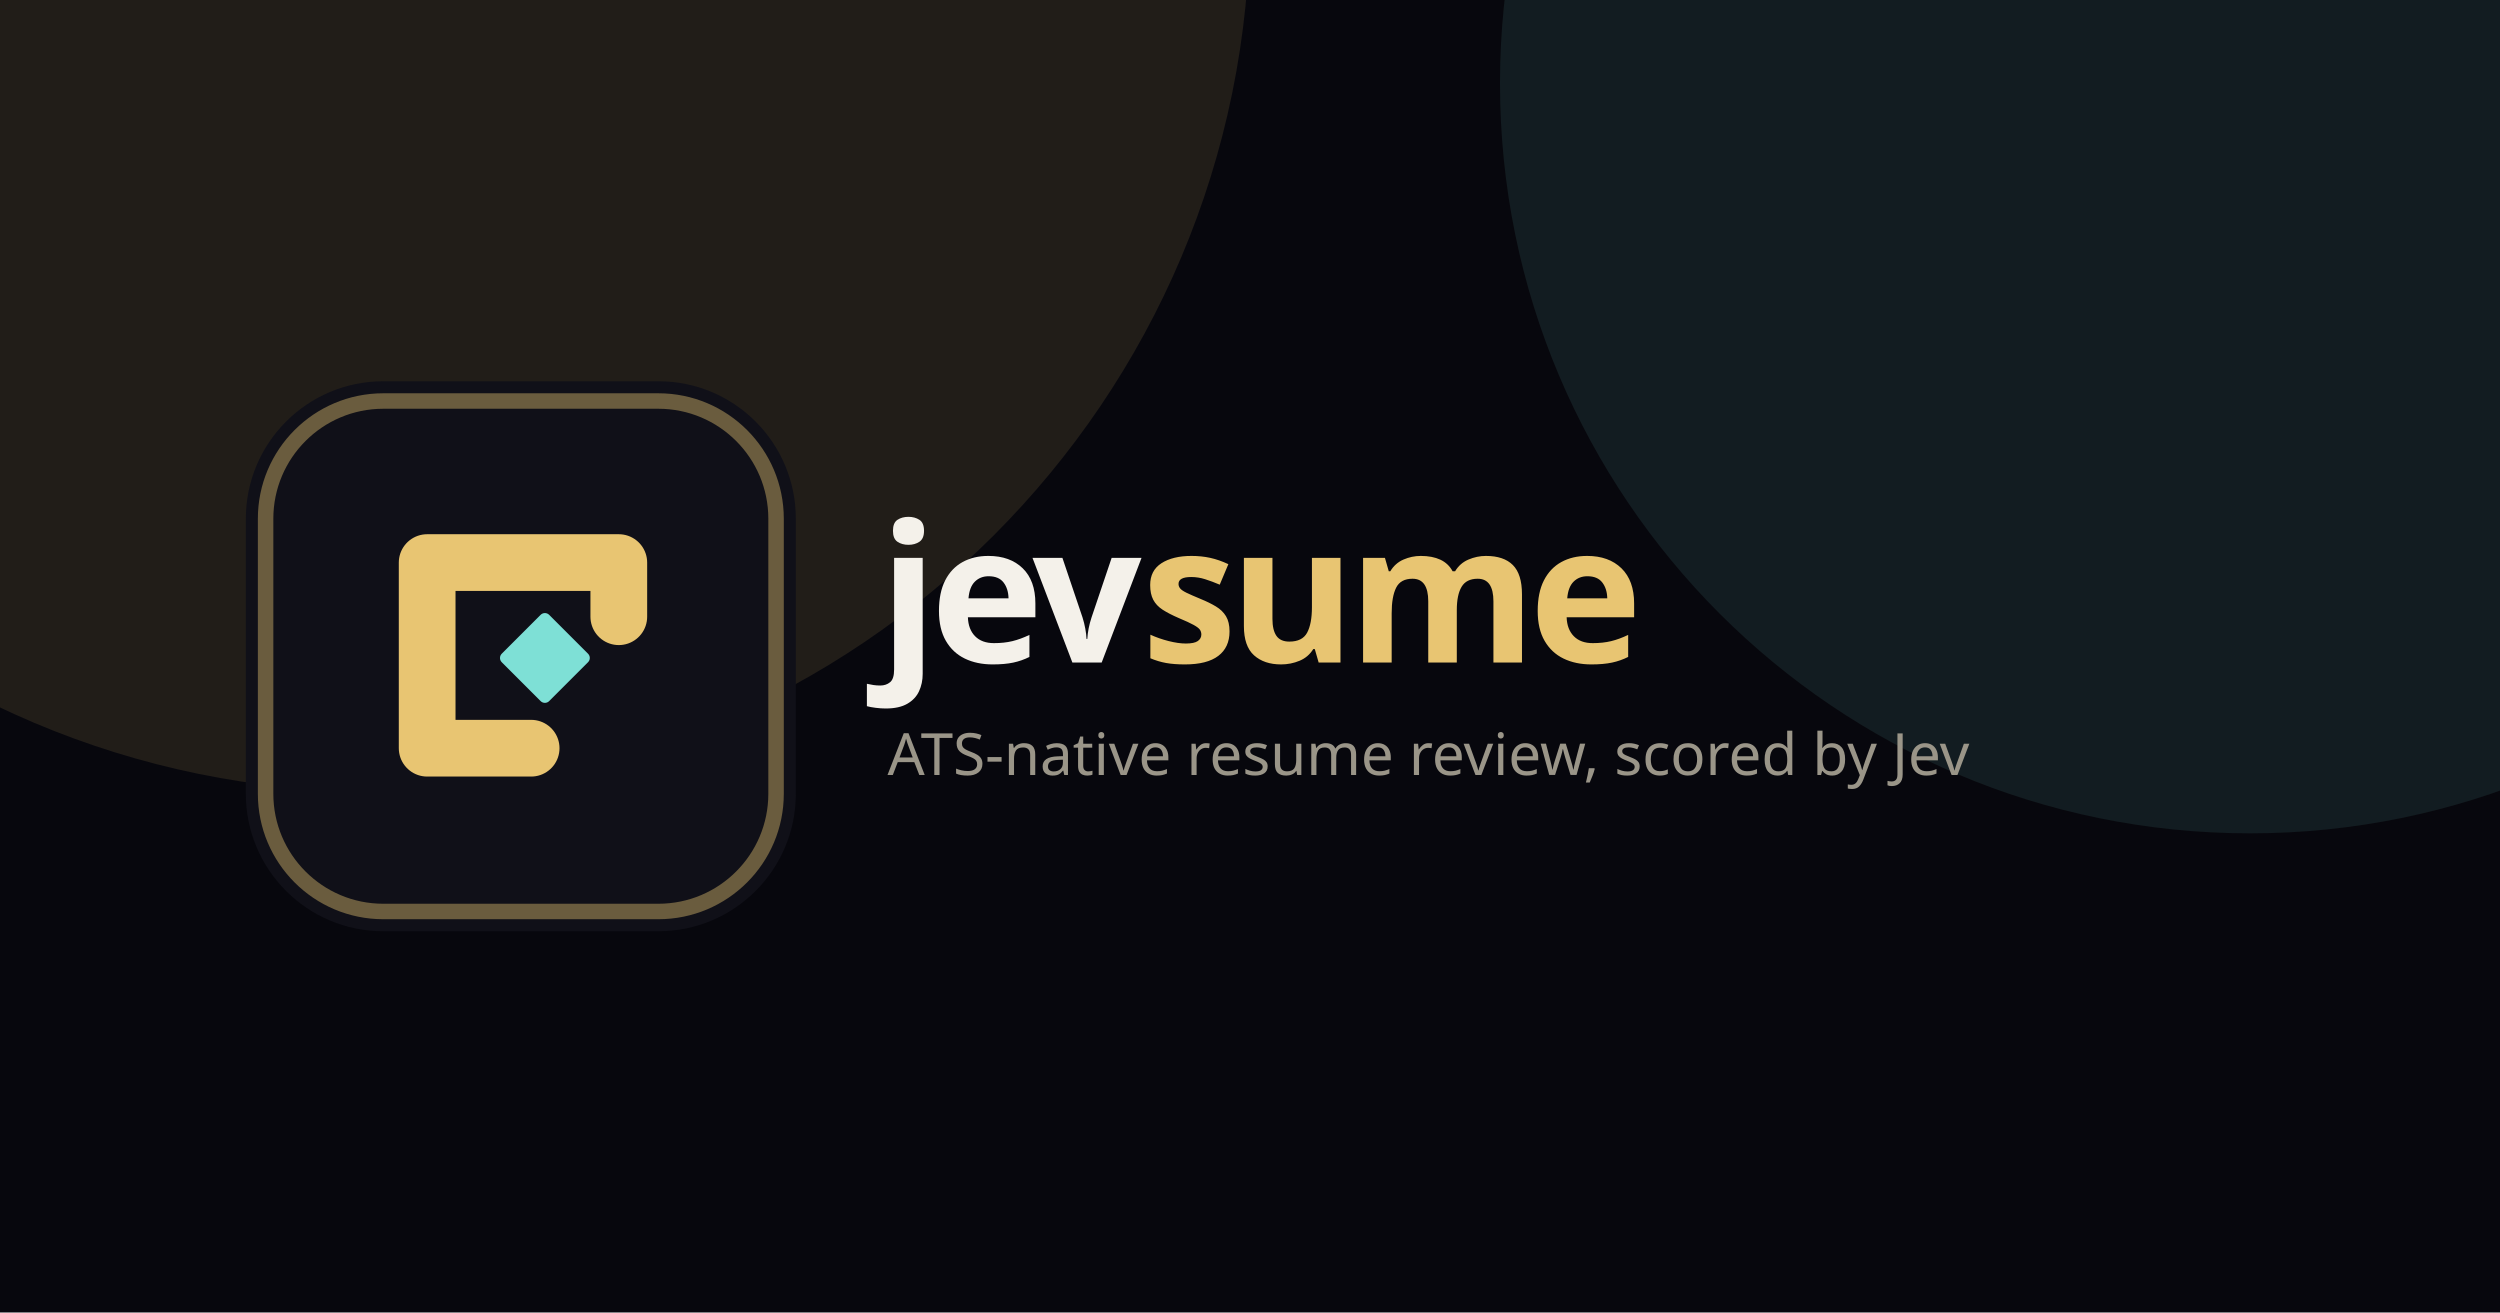
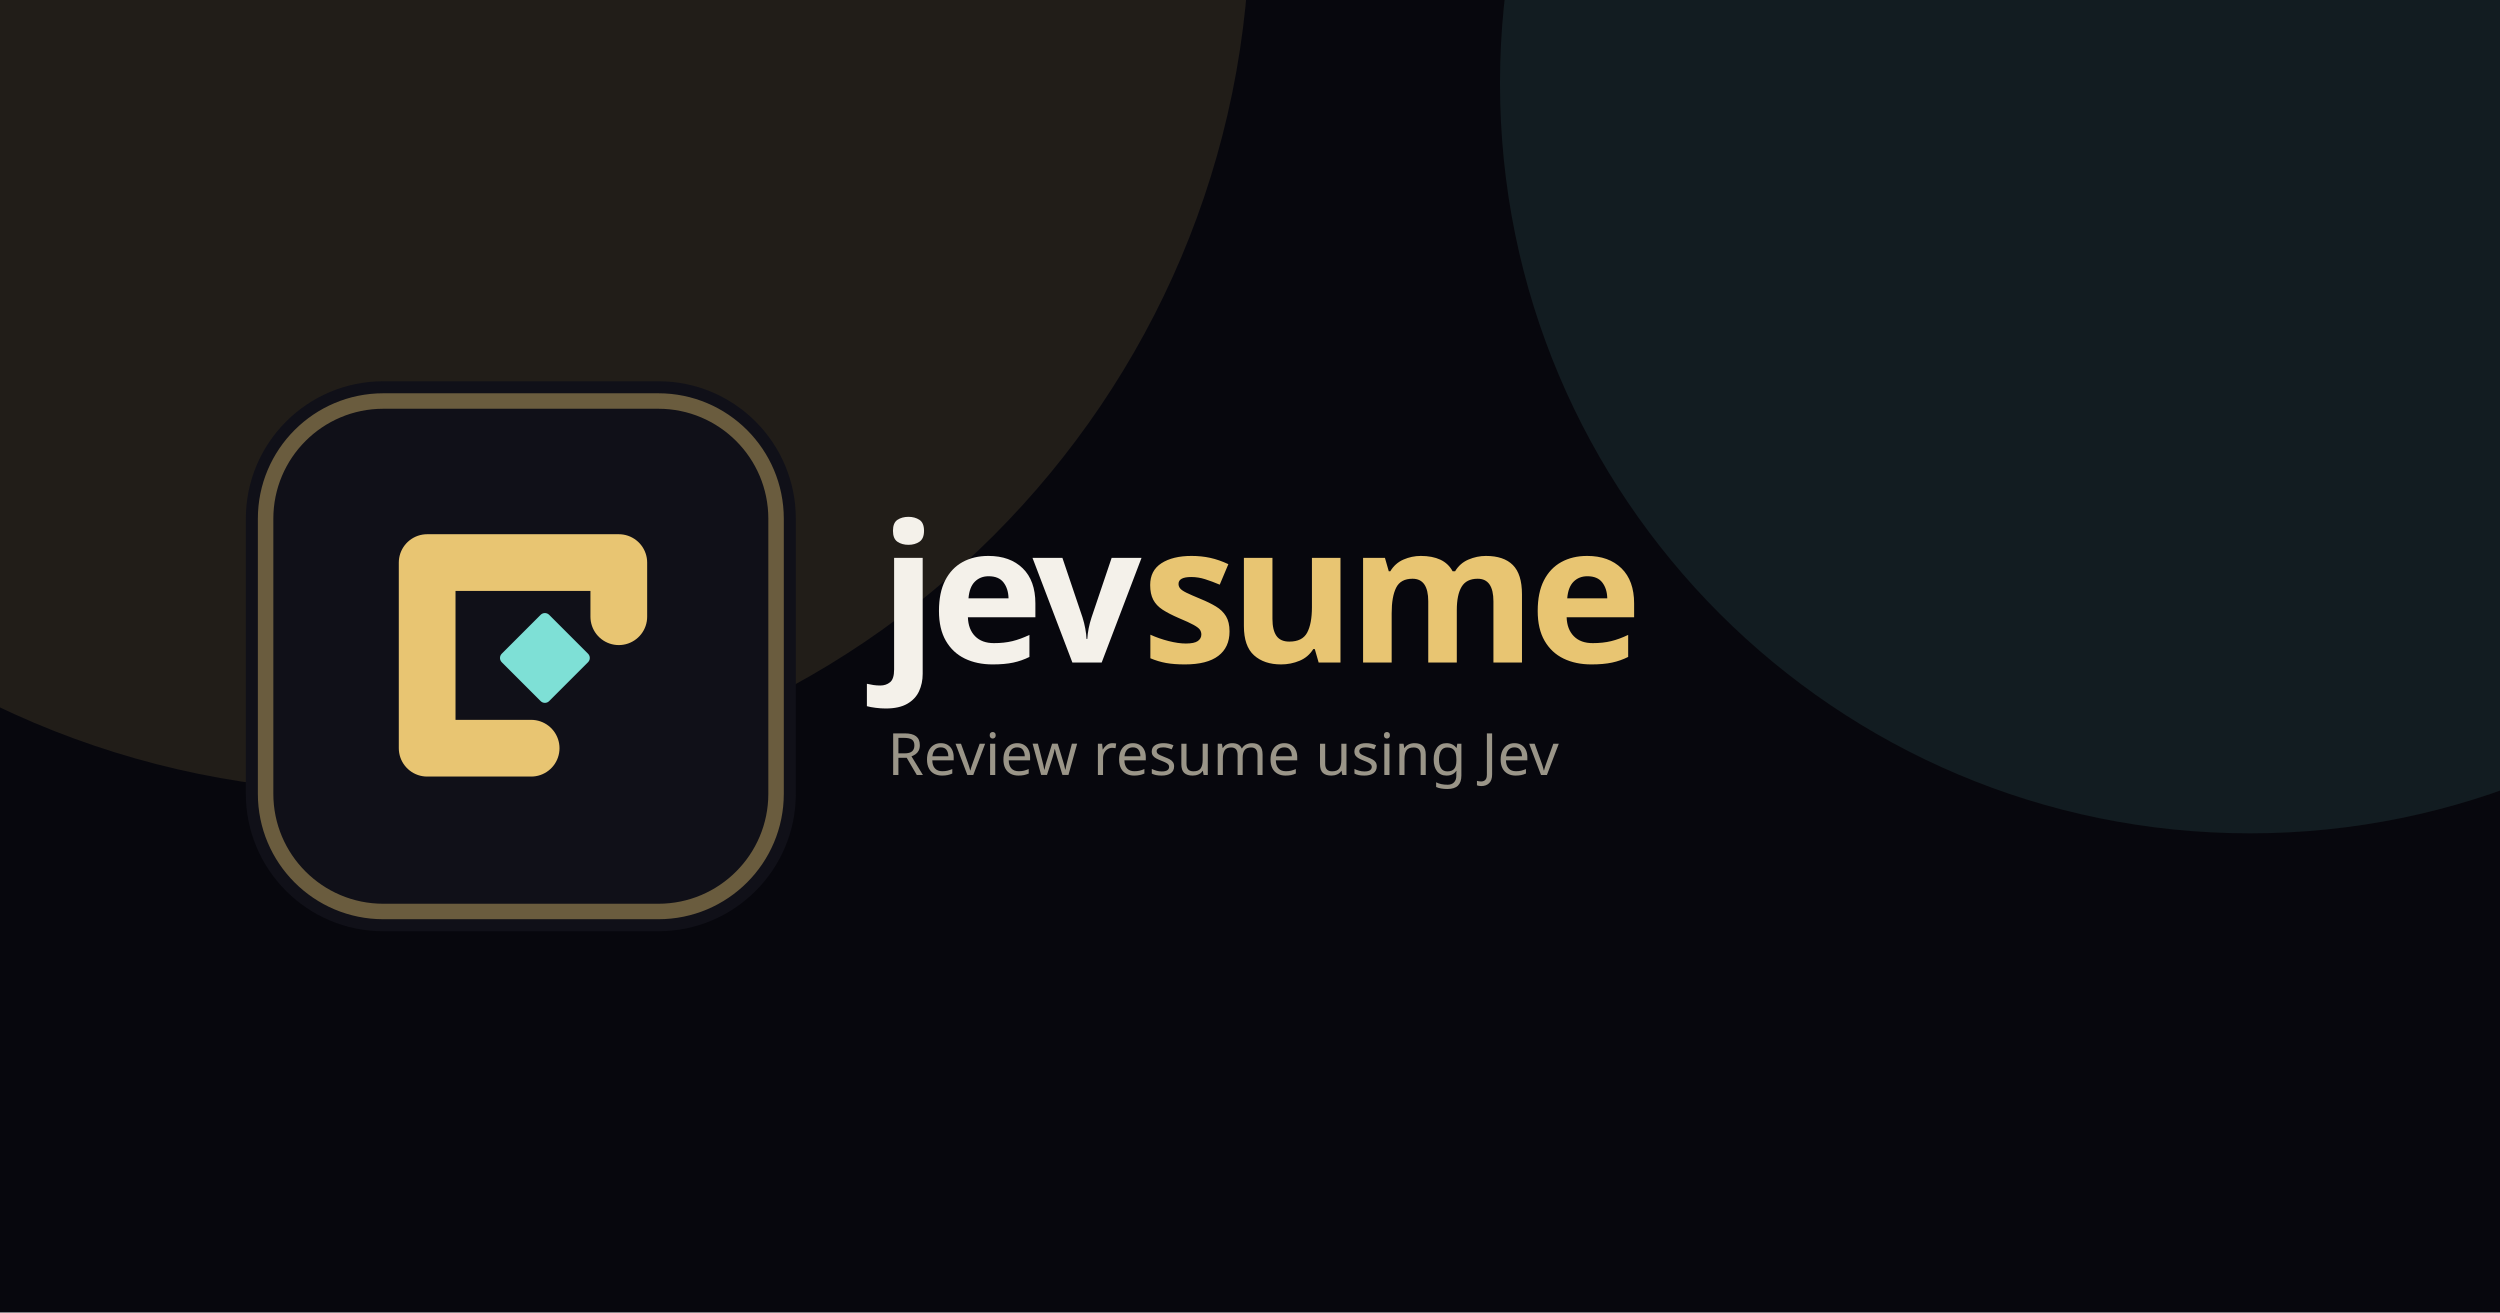
<svg xmlns="http://www.w3.org/2000/svg" viewBox="0 0 1200 630" role="img" aria-label="jevsume">
  <rect width="1200" height="630" fill="#07070d" />
  <circle cx="180" cy="-40" r="420" fill="#e8c572" fill-opacity="0.12" />
  <circle cx="1080" cy="40" r="360" fill="#7ee0d6" fill-opacity="0.1" />
  <g transform="translate(118,183)">
    <svg x="0" y="0" width="264" height="264" viewBox="0 0 32 32">
      <rect width="32" height="32" rx="8" fill="#101018" />
      <rect x="1.15" y="1.15" width="29.7" height="29.7" rx="6.85" fill="none" stroke="#e8c572" stroke-opacity="0.42" stroke-width="0.9" />
      <path d="M16.6 21.35H10.55V10.55H21.7v3.15" fill="none" stroke="#e8c572" stroke-width="3.3" stroke-linecap="round" stroke-linejoin="round" />
      <rect x="15.45" y="14.15" width="3.9" height="3.9" rx="0.35" fill="#7ee0d6" transform="rotate(45 17.4 16.1)" />
    </svg>
  </g>
  <text x="422" y="318" fill="#f4f1ea" font-family="Syne, Avenir Next, Segoe UI, sans-serif" font-size="92" font-weight="800" letter-spacing="-3.5">jev<tspan fill="#e8c572">sume</tspan>
  </text>
-   <text x="426" y="372" fill="#9a9588" font-family="Instrument Sans, Segoe UI, sans-serif" font-size="28" font-weight="500">ATS-native resume review, scored by Jev</text>
+   <text x="426" y="372" fill="#9a9588" font-family="Instrument Sans, Segoe UI, sans-serif" font-size="28" font-weight="500">Review resume using Jev</text>
</svg>
